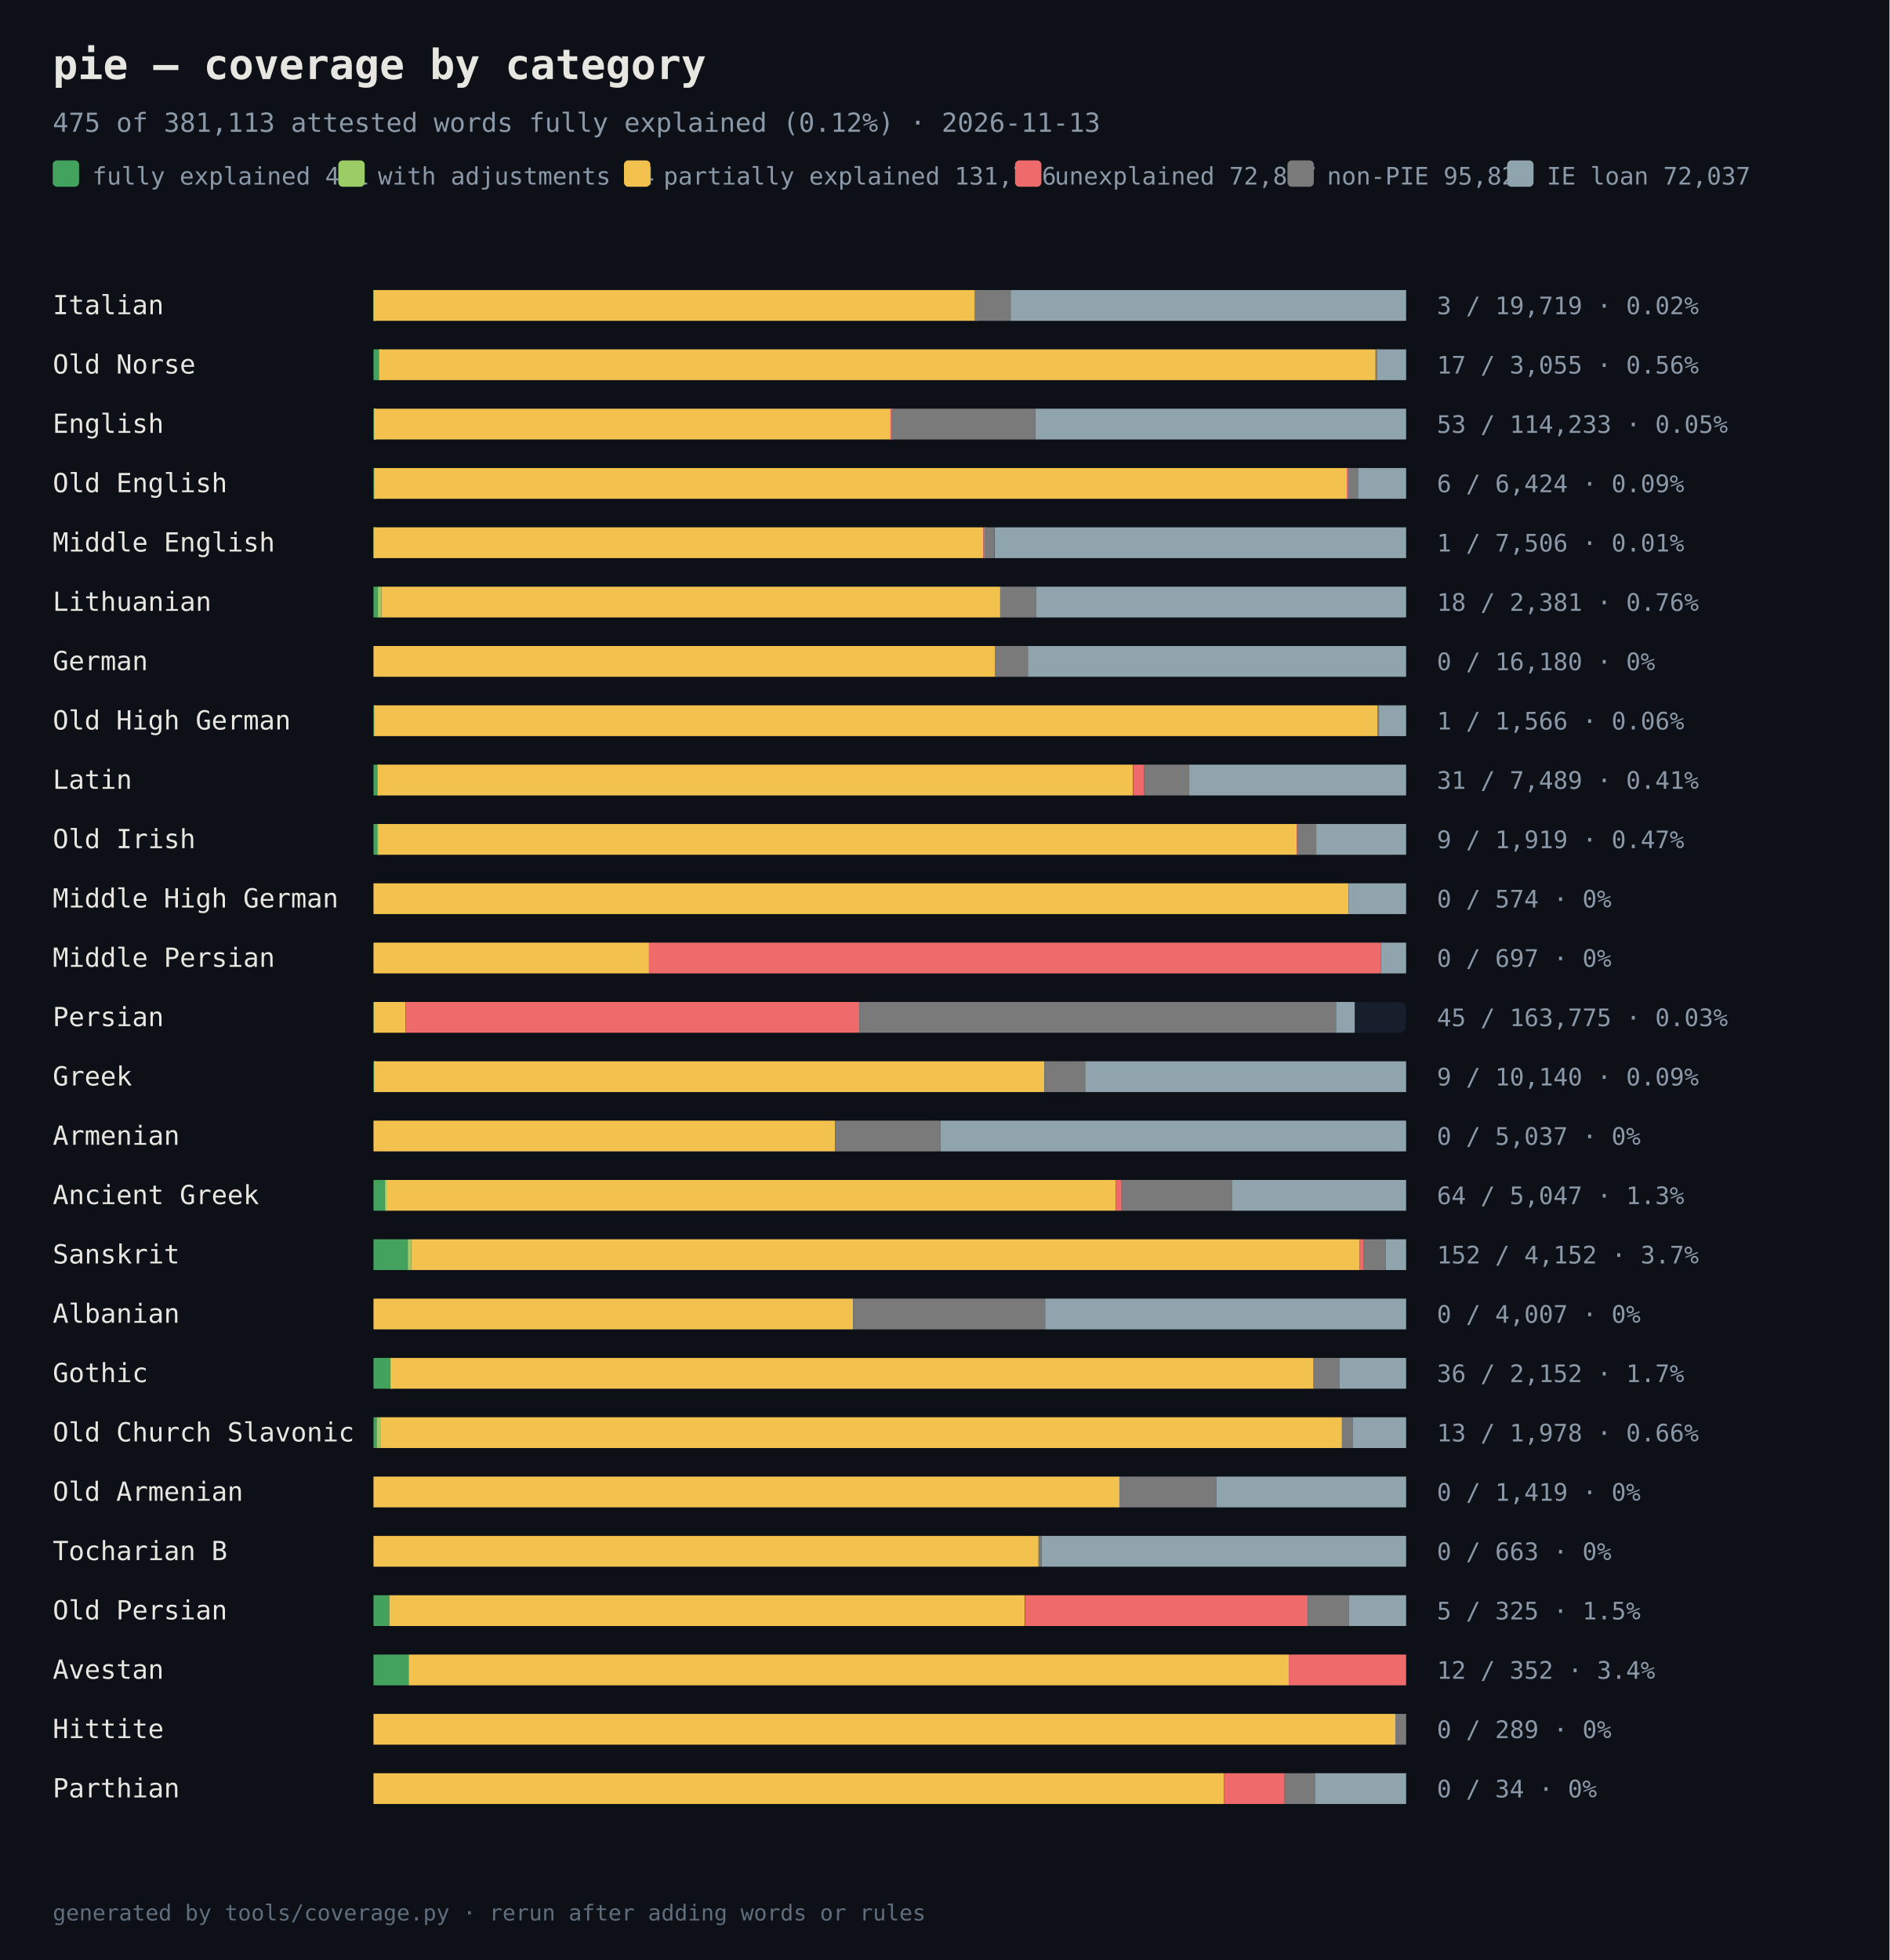
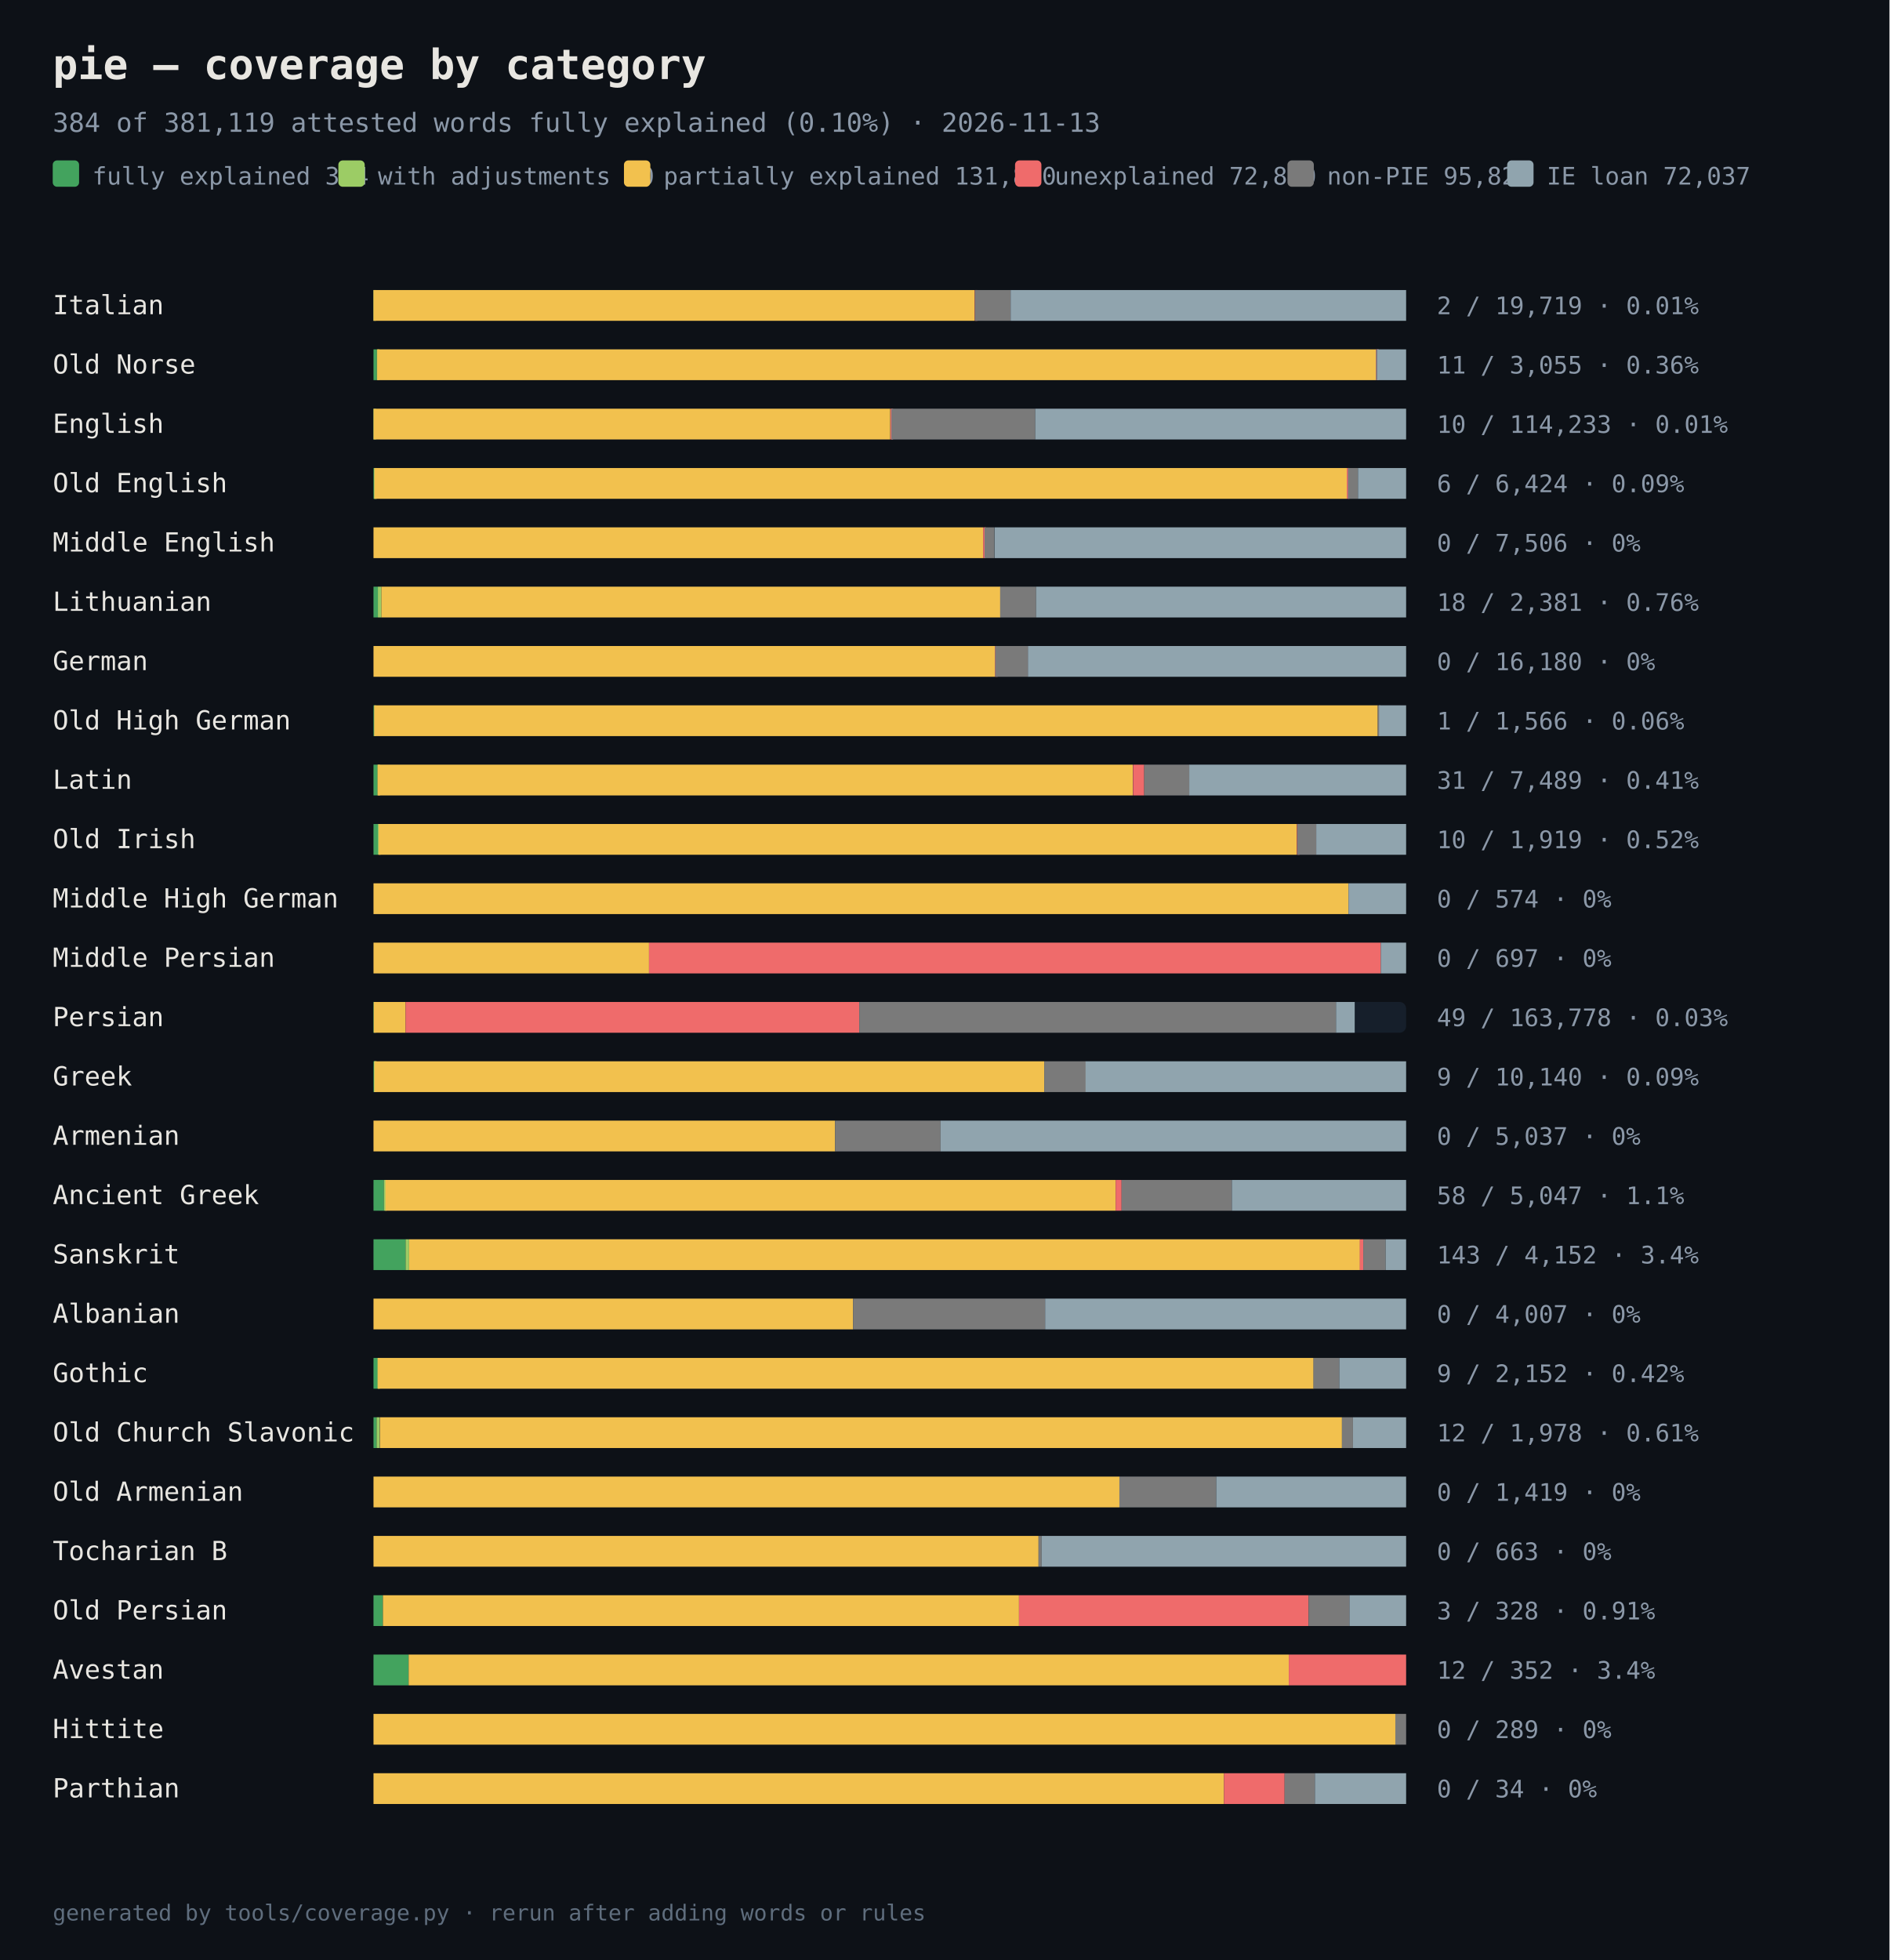
<svg xmlns="http://www.w3.org/2000/svg" width="860" height="892" viewBox="0 0 860 892" font-family="ui-monospace,SFMono-Regular,Menlo,monospace">
  <rect width="860" height="892" fill="#0d1117" />
  <text x="24" y="36" fill="#e8e6e1" font-size="19" font-weight="600">pie — coverage by category</text>
-   <text x="24" y="60" fill="#8b98a8" font-size="12">475 of 381,113 attested words fully explained (0.12%) · 2026-11-13</text>
+   <text x="24" y="60" fill="#8b98a8" font-size="12">384 of 381,119 attested words fully explained (0.10%) · 2026-11-13</text>
  <rect x="24" y="73" width="12" height="12" fill="#43a35e" rx="2" />
-   <text x="42" y="84" fill="#8b98a8" font-size="11">fully explained 421</text>
+   <text x="42" y="84" fill="#8b98a8" font-size="11">fully explained 334</text>
  <rect x="154" y="73" width="12" height="12" fill="#9ccc65" rx="2" />
-   <text x="172" y="84" fill="#8b98a8" font-size="11">with adjustments 54</text>
+   <text x="172" y="84" fill="#8b98a8" font-size="11">with adjustments 50</text>
  <rect x="284" y="73" width="12" height="12" fill="#f2c14e" rx="2" />
-   <text x="302" y="84" fill="#8b98a8" font-size="11">partially explained 131,786</text>
+   <text x="302" y="84" fill="#8b98a8" font-size="11">partially explained 131,880</text>
  <rect x="462" y="73" width="12" height="12" fill="#ef6b6b" rx="2" />
-   <text x="480" y="84" fill="#8b98a8" font-size="11">unexplained 72,837</text>
+   <text x="480" y="84" fill="#8b98a8" font-size="11">unexplained 72,840</text>
  <rect x="586" y="73" width="12" height="12" fill="#7a7a7a" rx="2" />
  <text x="604" y="84" fill="#8b98a8" font-size="11">non-PIE 95,828</text>
  <rect x="686" y="73" width="12" height="12" fill="#90a4ae" rx="2" />
  <text x="704" y="84" fill="#8b98a8" font-size="11">IE loan 72,037</text>
  <text x="24" y="143" fill="#e8e6e1" font-size="12">Italian</text>
  <rect x="170" y="132" width="470" height="14" fill="#161f2b" rx="3" />
-   <rect x="170.0" y="132" width="1.2" height="14" fill="#43a35e" />
  <rect x="170.0" y="132" width="1.2" height="14" fill="#9ccc65" />
-   <rect x="170.1" y="132" width="273.6" height="14" fill="#f2c14e" />
+   <rect x="170.0" y="132" width="273.6" height="14" fill="#f2c14e" />
  <rect x="443.7" y="132" width="1.2" height="14" fill="#ef6b6b" />
  <rect x="443.8" y="132" width="16.2" height="14" fill="#7a7a7a" />
  <rect x="460.0" y="132" width="180.0" height="14" fill="#90a4ae" />
-   <text x="654" y="143" fill="#8b98a8" font-size="11">3 / 19,719 · 0.02%</text>
+   <text x="654" y="143" fill="#8b98a8" font-size="11">2 / 19,719 · 0.01%</text>
  <text x="24" y="170" fill="#e8e6e1" font-size="12">Old Norse</text>
  <rect x="170" y="159" width="470" height="14" fill="#161f2b" rx="3" />
-   <rect x="170.0" y="159" width="2.5" height="14" fill="#43a35e" />
-   <rect x="172.5" y="159" width="1.2" height="14" fill="#9ccc65" />
-   <rect x="172.6" y="159" width="453.5" height="14" fill="#f2c14e" />
+   <rect x="170.0" y="159" width="1.5" height="14" fill="#43a35e" />
+   <rect x="171.5" y="159" width="1.2" height="14" fill="#9ccc65" />
+   <rect x="171.7" y="159" width="454.5" height="14" fill="#f2c14e" />
  <rect x="626.2" y="159" width="1.2" height="14" fill="#ef6b6b" />
  <rect x="626.3" y="159" width="1.2" height="14" fill="#7a7a7a" />
  <rect x="626.9" y="159" width="13.1" height="14" fill="#90a4ae" />
-   <text x="654" y="170" fill="#8b98a8" font-size="11">17 / 3,055 · 0.56%</text>
+   <text x="654" y="170" fill="#8b98a8" font-size="11">11 / 3,055 · 0.36%</text>
  <text x="24" y="197" fill="#e8e6e1" font-size="12">English</text>
  <rect x="170" y="186" width="470" height="14" fill="#161f2b" rx="3" />
  <rect x="170.0" y="186" width="1.2" height="14" fill="#43a35e" />
-   <rect x="170.2" y="186" width="1.2" height="14" fill="#9ccc65" />
-   <rect x="170.2" y="186" width="235.1" height="14" fill="#f2c14e" />
+   <rect x="170.0" y="186" width="235.2" height="14" fill="#f2c14e" />
  <rect x="405.3" y="186" width="1.2" height="14" fill="#ef6b6b" />
  <rect x="405.7" y="186" width="65.5" height="14" fill="#7a7a7a" />
  <rect x="471.2" y="186" width="168.8" height="14" fill="#90a4ae" />
-   <text x="654" y="197" fill="#8b98a8" font-size="11">53 / 114,233 · 0.05%</text>
+   <text x="654" y="197" fill="#8b98a8" font-size="11">10 / 114,233 · 0.01%</text>
  <text x="24" y="224" fill="#e8e6e1" font-size="12">Old English</text>
  <rect x="170" y="213" width="470" height="14" fill="#161f2b" rx="3" />
  <rect x="170.0" y="213" width="1.2" height="14" fill="#43a35e" />
  <rect x="170.3" y="213" width="1.2" height="14" fill="#9ccc65" />
  <rect x="170.4" y="213" width="442.6" height="14" fill="#f2c14e" />
  <rect x="613.0" y="213" width="1.2" height="14" fill="#ef6b6b" />
  <rect x="613.5" y="213" width="4.6" height="14" fill="#7a7a7a" />
  <rect x="618.1" y="213" width="21.9" height="14" fill="#90a4ae" />
  <text x="654" y="224" fill="#8b98a8" font-size="11">6 / 6,424 · 0.09%</text>
  <text x="24" y="251" fill="#e8e6e1" font-size="12">Middle English</text>
  <rect x="170" y="240" width="470" height="14" fill="#161f2b" rx="3" />
-   <rect x="170.0" y="240" width="1.2" height="14" fill="#9ccc65" />
-   <rect x="170.1" y="240" width="277.4" height="14" fill="#f2c14e" />
+   <rect x="170.0" y="240" width="277.5" height="14" fill="#f2c14e" />
  <rect x="447.5" y="240" width="1.2" height="14" fill="#ef6b6b" />
  <rect x="448.1" y="240" width="4.5" height="14" fill="#7a7a7a" />
  <rect x="452.7" y="240" width="187.3" height="14" fill="#90a4ae" />
-   <text x="654" y="251" fill="#8b98a8" font-size="11">1 / 7,506 · 0.01%</text>
+   <text x="654" y="251" fill="#8b98a8" font-size="11">0 / 7,506 · 0%</text>
  <text x="24" y="278" fill="#e8e6e1" font-size="12">Lithuanian</text>
  <rect x="170" y="267" width="470" height="14" fill="#161f2b" rx="3" />
  <rect x="170.0" y="267" width="2.0" height="14" fill="#43a35e" />
  <rect x="172.0" y="267" width="1.6" height="14" fill="#9ccc65" />
  <rect x="173.6" y="267" width="281.7" height="14" fill="#f2c14e" />
  <rect x="455.2" y="267" width="16.4" height="14" fill="#7a7a7a" />
  <rect x="471.6" y="267" width="168.4" height="14" fill="#90a4ae" />
  <text x="654" y="278" fill="#8b98a8" font-size="11">18 / 2,381 · 0.76%</text>
  <text x="24" y="305" fill="#e8e6e1" font-size="12">German</text>
  <rect x="170" y="294" width="470" height="14" fill="#161f2b" rx="3" />
  <rect x="170.0" y="294" width="282.9" height="14" fill="#f2c14e" />
  <rect x="452.9" y="294" width="1.2" height="14" fill="#ef6b6b" />
  <rect x="453.0" y="294" width="15.0" height="14" fill="#7a7a7a" />
  <rect x="467.9" y="294" width="172.1" height="14" fill="#90a4ae" />
  <text x="654" y="305" fill="#8b98a8" font-size="11">0 / 16,180 · 0%</text>
  <text x="24" y="332" fill="#e8e6e1" font-size="12">Old High German</text>
  <rect x="170" y="321" width="470" height="14" fill="#161f2b" rx="3" />
  <rect x="170.0" y="321" width="1.2" height="14" fill="#43a35e" />
  <rect x="170.3" y="321" width="456.8" height="14" fill="#f2c14e" />
  <rect x="627.1" y="321" width="1.2" height="14" fill="#7a7a7a" />
  <rect x="627.7" y="321" width="12.3" height="14" fill="#90a4ae" />
  <text x="654" y="332" fill="#8b98a8" font-size="11">1 / 1,566 · 0.06%</text>
  <text x="24" y="359" fill="#e8e6e1" font-size="12">Latin</text>
  <rect x="170" y="348" width="470" height="14" fill="#161f2b" rx="3" />
  <rect x="170.0" y="348" width="1.8" height="14" fill="#43a35e" />
  <rect x="171.8" y="348" width="1.2" height="14" fill="#9ccc65" />
  <rect x="171.9" y="348" width="343.7" height="14" fill="#f2c14e" />
  <rect x="515.7" y="348" width="5.1" height="14" fill="#ef6b6b" />
  <rect x="520.8" y="348" width="20.6" height="14" fill="#7a7a7a" />
  <rect x="541.3" y="348" width="98.7" height="14" fill="#90a4ae" />
  <text x="654" y="359" fill="#8b98a8" font-size="11">31 / 7,489 · 0.41%</text>
  <text x="24" y="386" fill="#e8e6e1" font-size="12">Old Irish</text>
  <rect x="170" y="375" width="470" height="14" fill="#161f2b" rx="3" />
-   <rect x="170.0" y="375" width="1.7" height="14" fill="#43a35e" />
-   <rect x="171.7" y="375" width="1.2" height="14" fill="#9ccc65" />
-   <rect x="172.2" y="375" width="418.1" height="14" fill="#f2c14e" />
+   <rect x="170.0" y="375" width="2.0" height="14" fill="#43a35e" />
+   <rect x="172.0" y="375" width="1.2" height="14" fill="#9ccc65" />
+   <rect x="172.4" y="375" width="417.8" height="14" fill="#f2c14e" />
  <rect x="590.3" y="375" width="1.2" height="14" fill="#ef6b6b" />
  <rect x="590.5" y="375" width="8.6" height="14" fill="#7a7a7a" />
  <rect x="599.1" y="375" width="40.9" height="14" fill="#90a4ae" />
-   <text x="654" y="386" fill="#8b98a8" font-size="11">9 / 1,919 · 0.47%</text>
+   <text x="654" y="386" fill="#8b98a8" font-size="11">10 / 1,919 · 0.52%</text>
  <text x="24" y="413" fill="#e8e6e1" font-size="12">Middle High German</text>
  <rect x="170" y="402" width="470" height="14" fill="#161f2b" rx="3" />
  <rect x="170.0" y="402" width="443.8" height="14" fill="#f2c14e" />
  <rect x="613.8" y="402" width="26.2" height="14" fill="#90a4ae" />
  <text x="654" y="413" fill="#8b98a8" font-size="11">0 / 574 · 0%</text>
  <text x="24" y="440" fill="#e8e6e1" font-size="12">Middle Persian</text>
  <rect x="170" y="429" width="470" height="14" fill="#161f2b" rx="3" />
  <rect x="170.0" y="429" width="125.4" height="14" fill="#f2c14e" />
  <rect x="295.4" y="429" width="333.1" height="14" fill="#ef6b6b" />
  <rect x="628.5" y="429" width="11.5" height="14" fill="#90a4ae" />
  <text x="654" y="440" fill="#8b98a8" font-size="11">0 / 697 · 0%</text>
  <text x="24" y="467" fill="#e8e6e1" font-size="12">Persian</text>
  <rect x="170" y="456" width="470" height="14" fill="#161f2b" rx="3" />
  <rect x="170.0" y="456" width="1.2" height="14" fill="#43a35e" />
  <rect x="170.1" y="456" width="14.5" height="14" fill="#f2c14e" />
  <rect x="184.6" y="456" width="206.5" height="14" fill="#ef6b6b" />
  <rect x="391.1" y="456" width="217.0" height="14" fill="#7a7a7a" />
  <rect x="608.1" y="456" width="8.5" height="14" fill="#90a4ae" />
-   <text x="654" y="467" fill="#8b98a8" font-size="11">45 / 163,775 · 0.03%</text>
+   <text x="654" y="467" fill="#8b98a8" font-size="11">49 / 163,778 · 0.03%</text>
  <text x="24" y="494" fill="#e8e6e1" font-size="12">Greek</text>
  <rect x="170" y="483" width="470" height="14" fill="#161f2b" rx="3" />
  <rect x="170.0" y="483" width="1.2" height="14" fill="#43a35e" />
  <rect x="170.2" y="483" width="1.2" height="14" fill="#9ccc65" />
  <rect x="170.4" y="483" width="304.9" height="14" fill="#f2c14e" />
  <rect x="475.3" y="483" width="18.9" height="14" fill="#7a7a7a" />
  <rect x="494.1" y="483" width="145.9" height="14" fill="#90a4ae" />
  <text x="654" y="494" fill="#8b98a8" font-size="11">9 / 10,140 · 0.09%</text>
  <text x="24" y="521" fill="#e8e6e1" font-size="12">Armenian</text>
  <rect x="170" y="510" width="470" height="14" fill="#161f2b" rx="3" />
  <rect x="170.0" y="510" width="210.1" height="14" fill="#f2c14e" />
  <rect x="380.1" y="510" width="48.0" height="14" fill="#7a7a7a" />
  <rect x="428.1" y="510" width="211.9" height="14" fill="#90a4ae" />
  <text x="654" y="521" fill="#8b98a8" font-size="11">0 / 5,037 · 0%</text>
  <text x="24" y="548" fill="#e8e6e1" font-size="12">Ancient Greek</text>
  <rect x="170" y="537" width="470" height="14" fill="#161f2b" rx="3" />
-   <rect x="170.0" y="537" width="5.1" height="14" fill="#43a35e" />
-   <rect x="175.1" y="537" width="1.2" height="14" fill="#9ccc65" />
-   <rect x="176.0" y="537" width="331.8" height="14" fill="#f2c14e" />
+   <rect x="170.0" y="537" width="4.7" height="14" fill="#43a35e" />
+   <rect x="174.7" y="537" width="1.2" height="14" fill="#9ccc65" />
+   <rect x="175.4" y="537" width="332.4" height="14" fill="#f2c14e" />
  <rect x="507.8" y="537" width="2.7" height="14" fill="#ef6b6b" />
  <rect x="510.5" y="537" width="50.2" height="14" fill="#7a7a7a" />
  <rect x="560.7" y="537" width="79.3" height="14" fill="#90a4ae" />
-   <text x="654" y="548" fill="#8b98a8" font-size="11">64 / 5,047 · 1.3%</text>
+   <text x="654" y="548" fill="#8b98a8" font-size="11">58 / 5,047 · 1.1%</text>
  <text x="24" y="575" fill="#e8e6e1" font-size="12">Sanskrit</text>
  <rect x="170" y="564" width="470" height="14" fill="#161f2b" rx="3" />
-   <rect x="170.0" y="564" width="15.6" height="14" fill="#43a35e" />
-   <rect x="185.6" y="564" width="1.6" height="14" fill="#9ccc65" />
-   <rect x="187.2" y="564" width="431.7" height="14" fill="#f2c14e" />
+   <rect x="170.0" y="564" width="14.6" height="14" fill="#43a35e" />
+   <rect x="184.6" y="564" width="1.6" height="14" fill="#9ccc65" />
+   <rect x="186.2" y="564" width="432.8" height="14" fill="#f2c14e" />
  <rect x="618.9" y="564" width="1.6" height="14" fill="#ef6b6b" />
  <rect x="620.5" y="564" width="10.2" height="14" fill="#7a7a7a" />
  <rect x="630.7" y="564" width="9.3" height="14" fill="#90a4ae" />
-   <text x="654" y="575" fill="#8b98a8" font-size="11">152 / 4,152 · 3.7%</text>
+   <text x="654" y="575" fill="#8b98a8" font-size="11">143 / 4,152 · 3.4%</text>
  <text x="24" y="602" fill="#e8e6e1" font-size="12">Albanian</text>
  <rect x="170" y="591" width="470" height="14" fill="#161f2b" rx="3" />
  <rect x="170.0" y="591" width="218.3" height="14" fill="#f2c14e" />
  <rect x="388.3" y="591" width="87.4" height="14" fill="#7a7a7a" />
  <rect x="475.7" y="591" width="164.3" height="14" fill="#90a4ae" />
  <text x="654" y="602" fill="#8b98a8" font-size="11">0 / 4,007 · 0%</text>
  <text x="24" y="629" fill="#e8e6e1" font-size="12">Gothic</text>
  <rect x="170" y="618" width="470" height="14" fill="#161f2b" rx="3" />
-   <rect x="170.0" y="618" width="7.6" height="14" fill="#43a35e" />
-   <rect x="177.6" y="618" width="1.2" height="14" fill="#9ccc65" />
-   <rect x="177.9" y="618" width="420.0" height="14" fill="#f2c14e" />
+   <rect x="170.0" y="618" width="1.7" height="14" fill="#43a35e" />
+   <rect x="171.7" y="618" width="1.2" height="14" fill="#9ccc65" />
+   <rect x="172.0" y="618" width="425.9" height="14" fill="#f2c14e" />
  <rect x="597.8" y="618" width="11.8" height="14" fill="#7a7a7a" />
  <rect x="609.6" y="618" width="30.4" height="14" fill="#90a4ae" />
-   <text x="654" y="629" fill="#8b98a8" font-size="11">36 / 2,152 · 1.7%</text>
+   <text x="654" y="629" fill="#8b98a8" font-size="11">9 / 2,152 · 0.42%</text>
  <text x="24" y="656" fill="#e8e6e1" font-size="12">Old Church Slavonic</text>
  <rect x="170" y="645" width="470" height="14" fill="#161f2b" rx="3" />
  <rect x="170.0" y="645" width="1.4" height="14" fill="#43a35e" />
-   <rect x="171.4" y="645" width="1.7" height="14" fill="#9ccc65" />
-   <rect x="173.1" y="645" width="437.7" height="14" fill="#f2c14e" />
+   <rect x="171.4" y="645" width="1.4" height="14" fill="#9ccc65" />
+   <rect x="172.9" y="645" width="437.9" height="14" fill="#f2c14e" />
  <rect x="610.8" y="645" width="5.0" height="14" fill="#7a7a7a" />
  <rect x="615.8" y="645" width="24.2" height="14" fill="#90a4ae" />
-   <text x="654" y="656" fill="#8b98a8" font-size="11">13 / 1,978 · 0.66%</text>
+   <text x="654" y="656" fill="#8b98a8" font-size="11">12 / 1,978 · 0.61%</text>
  <text x="24" y="683" fill="#e8e6e1" font-size="12">Old Armenian</text>
  <rect x="170" y="672" width="470" height="14" fill="#161f2b" rx="3" />
  <rect x="170.0" y="672" width="339.5" height="14" fill="#f2c14e" />
  <rect x="509.5" y="672" width="44.1" height="14" fill="#7a7a7a" />
  <rect x="553.6" y="672" width="86.4" height="14" fill="#90a4ae" />
  <text x="654" y="683" fill="#8b98a8" font-size="11">0 / 1,419 · 0%</text>
  <text x="24" y="710" fill="#e8e6e1" font-size="12">Tocharian B</text>
  <rect x="170" y="699" width="470" height="14" fill="#161f2b" rx="3" />
  <rect x="170.0" y="699" width="302.7" height="14" fill="#f2c14e" />
  <rect x="472.7" y="699" width="1.4" height="14" fill="#7a7a7a" />
  <rect x="474.1" y="699" width="165.9" height="14" fill="#90a4ae" />
  <text x="654" y="710" fill="#8b98a8" font-size="11">0 / 663 · 0%</text>
  <text x="24" y="737" fill="#e8e6e1" font-size="12">Old Persian</text>
  <rect x="170" y="726" width="470" height="14" fill="#161f2b" rx="3" />
-   <rect x="170.0" y="726" width="7.2" height="14" fill="#43a35e" />
-   <rect x="177.2" y="726" width="289.2" height="14" fill="#f2c14e" />
-   <rect x="466.5" y="726" width="128.7" height="14" fill="#ef6b6b" />
-   <rect x="595.2" y="726" width="18.8" height="14" fill="#7a7a7a" />
-   <rect x="614.0" y="726" width="26.0" height="14" fill="#90a4ae" />
-   <text x="654" y="737" fill="#8b98a8" font-size="11">5 / 325 · 1.5%</text>
+   <rect x="170.0" y="726" width="4.3" height="14" fill="#43a35e" />
+   <rect x="174.3" y="726" width="289.5" height="14" fill="#f2c14e" />
+   <rect x="463.8" y="726" width="131.8" height="14" fill="#ef6b6b" />
+   <rect x="595.6" y="726" width="18.6" height="14" fill="#7a7a7a" />
+   <rect x="614.2" y="726" width="25.8" height="14" fill="#90a4ae" />
+   <text x="654" y="737" fill="#8b98a8" font-size="11">3 / 328 · 0.91%</text>
  <text x="24" y="764" fill="#e8e6e1" font-size="12">Avestan</text>
  <rect x="170" y="753" width="470" height="14" fill="#161f2b" rx="3" />
  <rect x="170.0" y="753" width="16.0" height="14" fill="#43a35e" />
  <rect x="186.0" y="753" width="400.6" height="14" fill="#f2c14e" />
  <rect x="586.6" y="753" width="53.4" height="14" fill="#ef6b6b" />
  <text x="654" y="764" fill="#8b98a8" font-size="11">12 / 352 · 3.4%</text>
  <text x="24" y="791" fill="#e8e6e1" font-size="12">Hittite</text>
  <rect x="170" y="780" width="470" height="14" fill="#161f2b" rx="3" />
  <rect x="170.0" y="780" width="465.1" height="14" fill="#f2c14e" />
  <rect x="635.1" y="780" width="4.9" height="14" fill="#7a7a7a" />
  <text x="654" y="791" fill="#8b98a8" font-size="11">0 / 289 · 0%</text>
  <text x="24" y="818" fill="#e8e6e1" font-size="12">Parthian</text>
  <rect x="170" y="807" width="470" height="14" fill="#161f2b" rx="3" />
  <rect x="170.0" y="807" width="387.1" height="14" fill="#f2c14e" />
  <rect x="557.1" y="807" width="27.6" height="14" fill="#ef6b6b" />
  <rect x="584.7" y="807" width="13.8" height="14" fill="#7a7a7a" />
  <rect x="598.5" y="807" width="41.5" height="14" fill="#90a4ae" />
  <text x="654" y="818" fill="#8b98a8" font-size="11">0 / 34 · 0%</text>
  <text x="24" y="874" fill="#5f6d7d" font-size="10">generated by tools/coverage.py · rerun after adding words or rules</text>
</svg>
